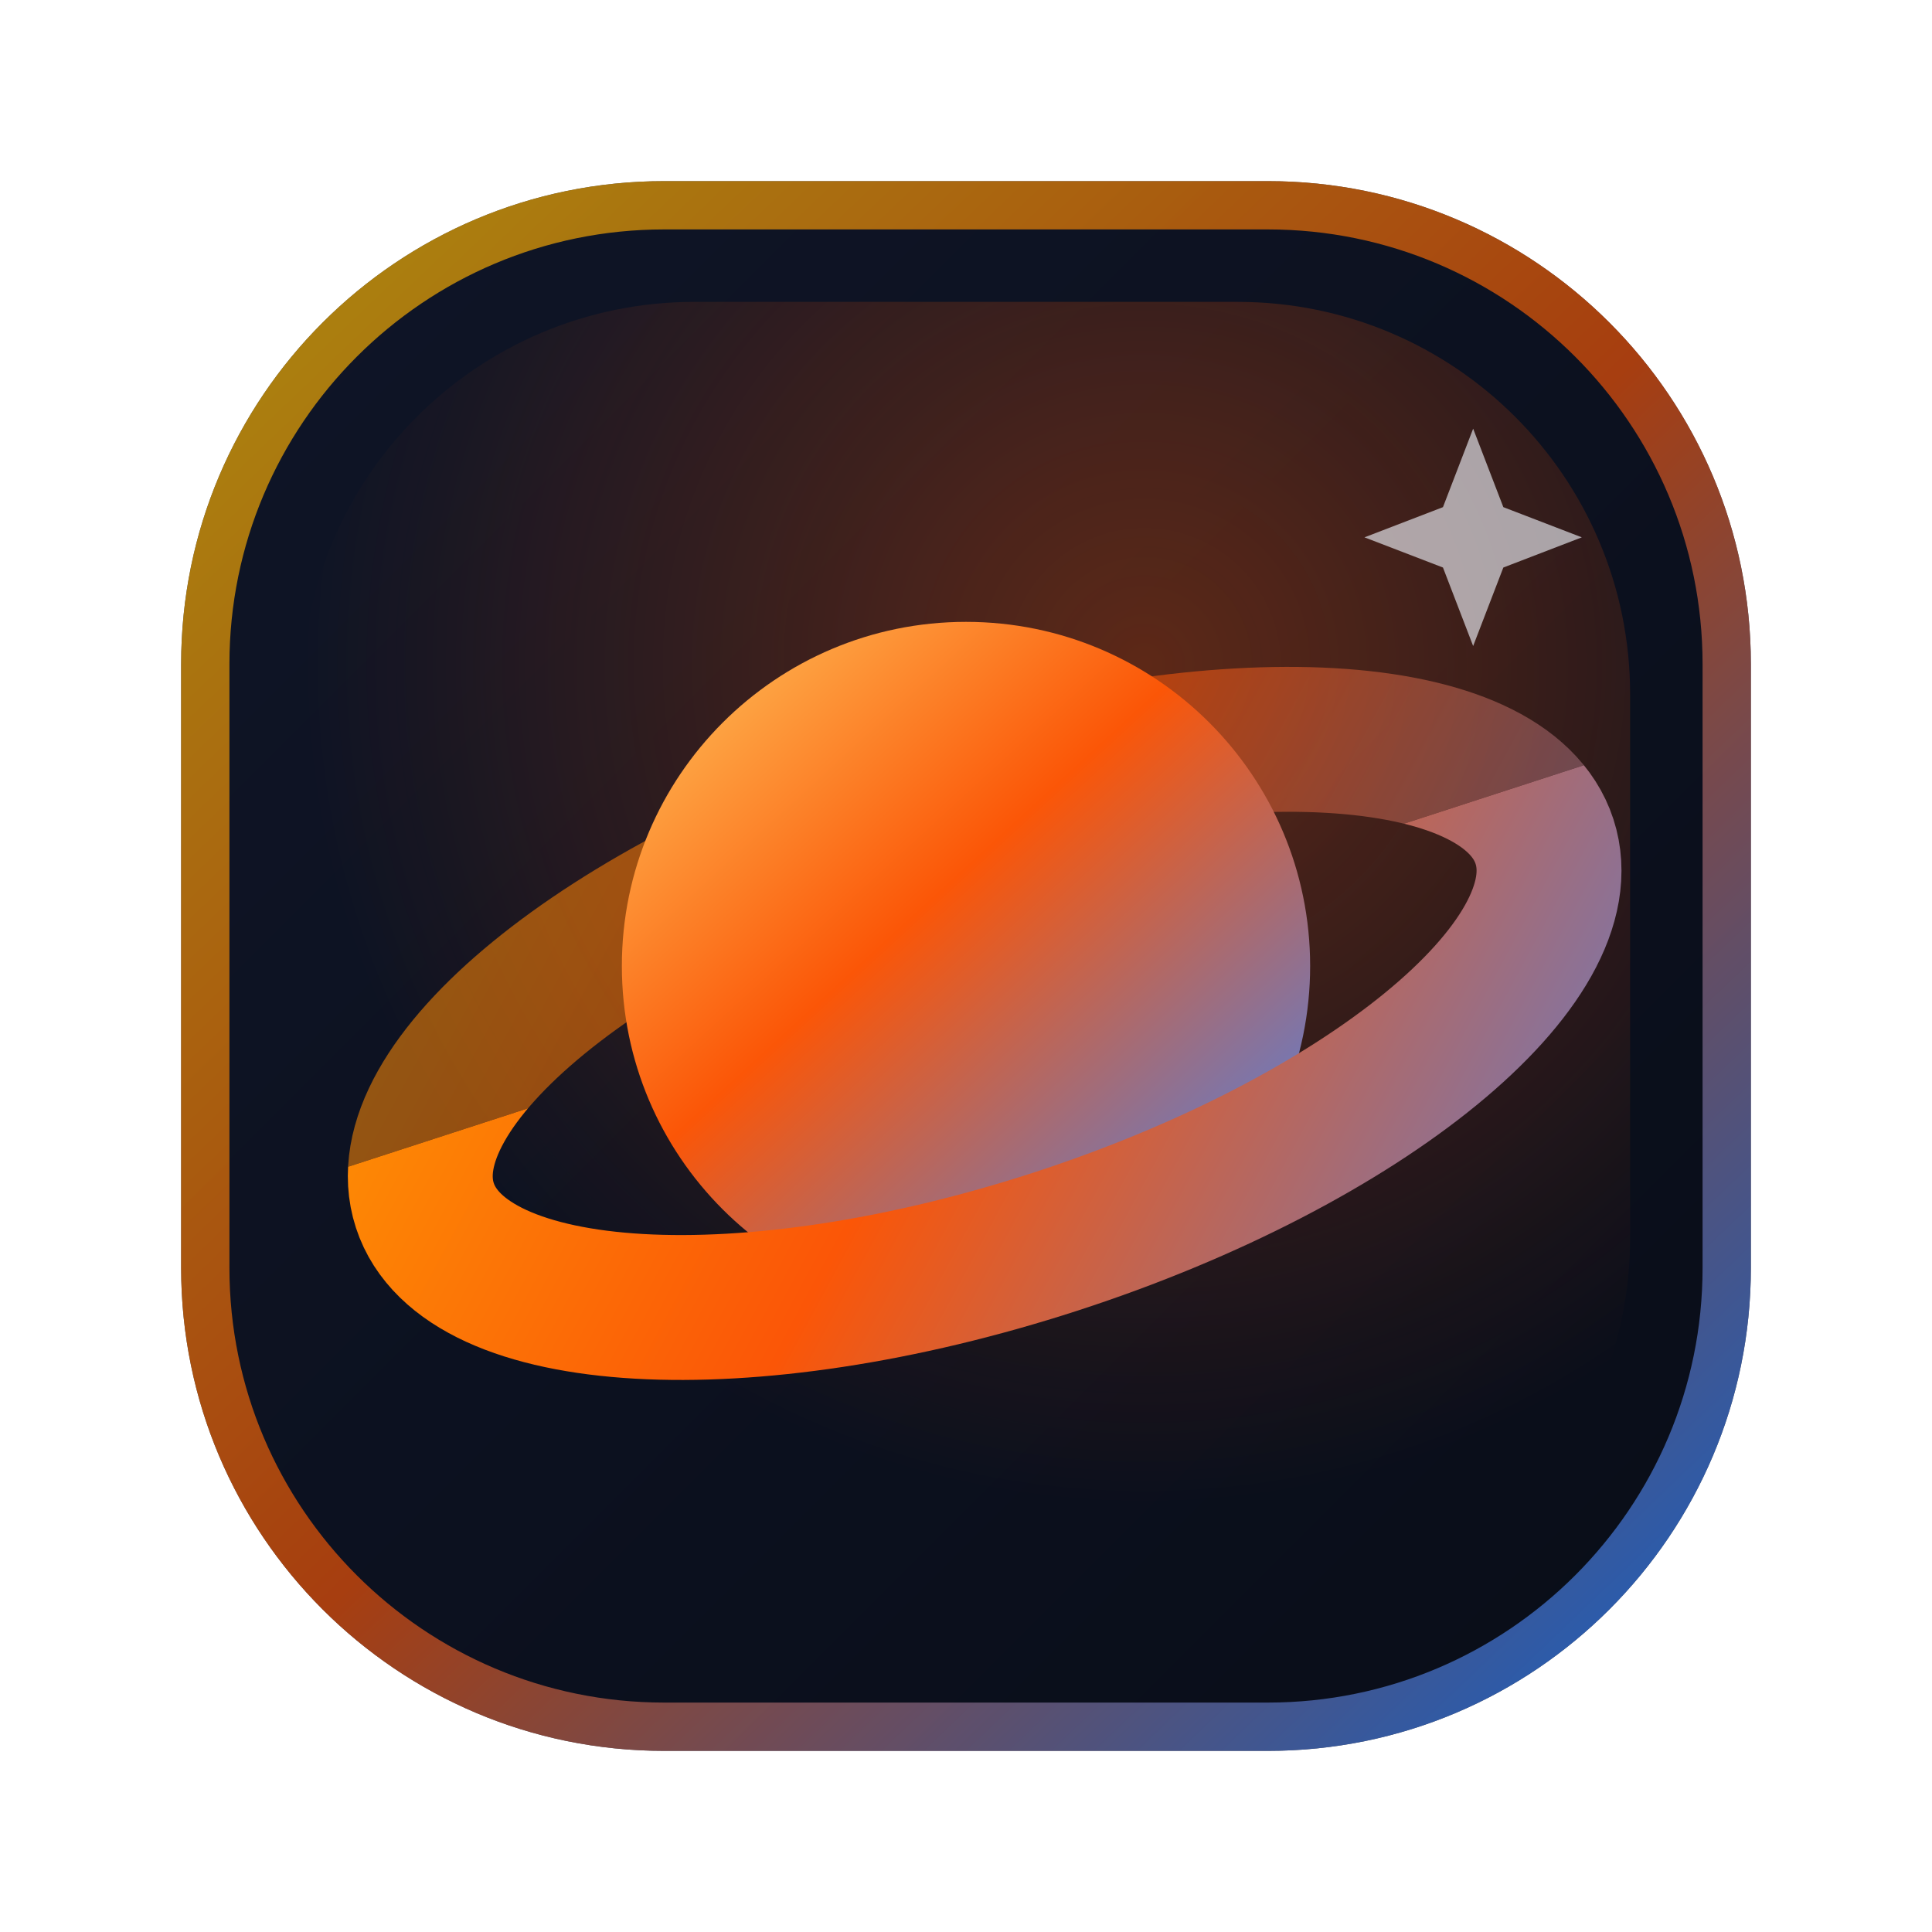
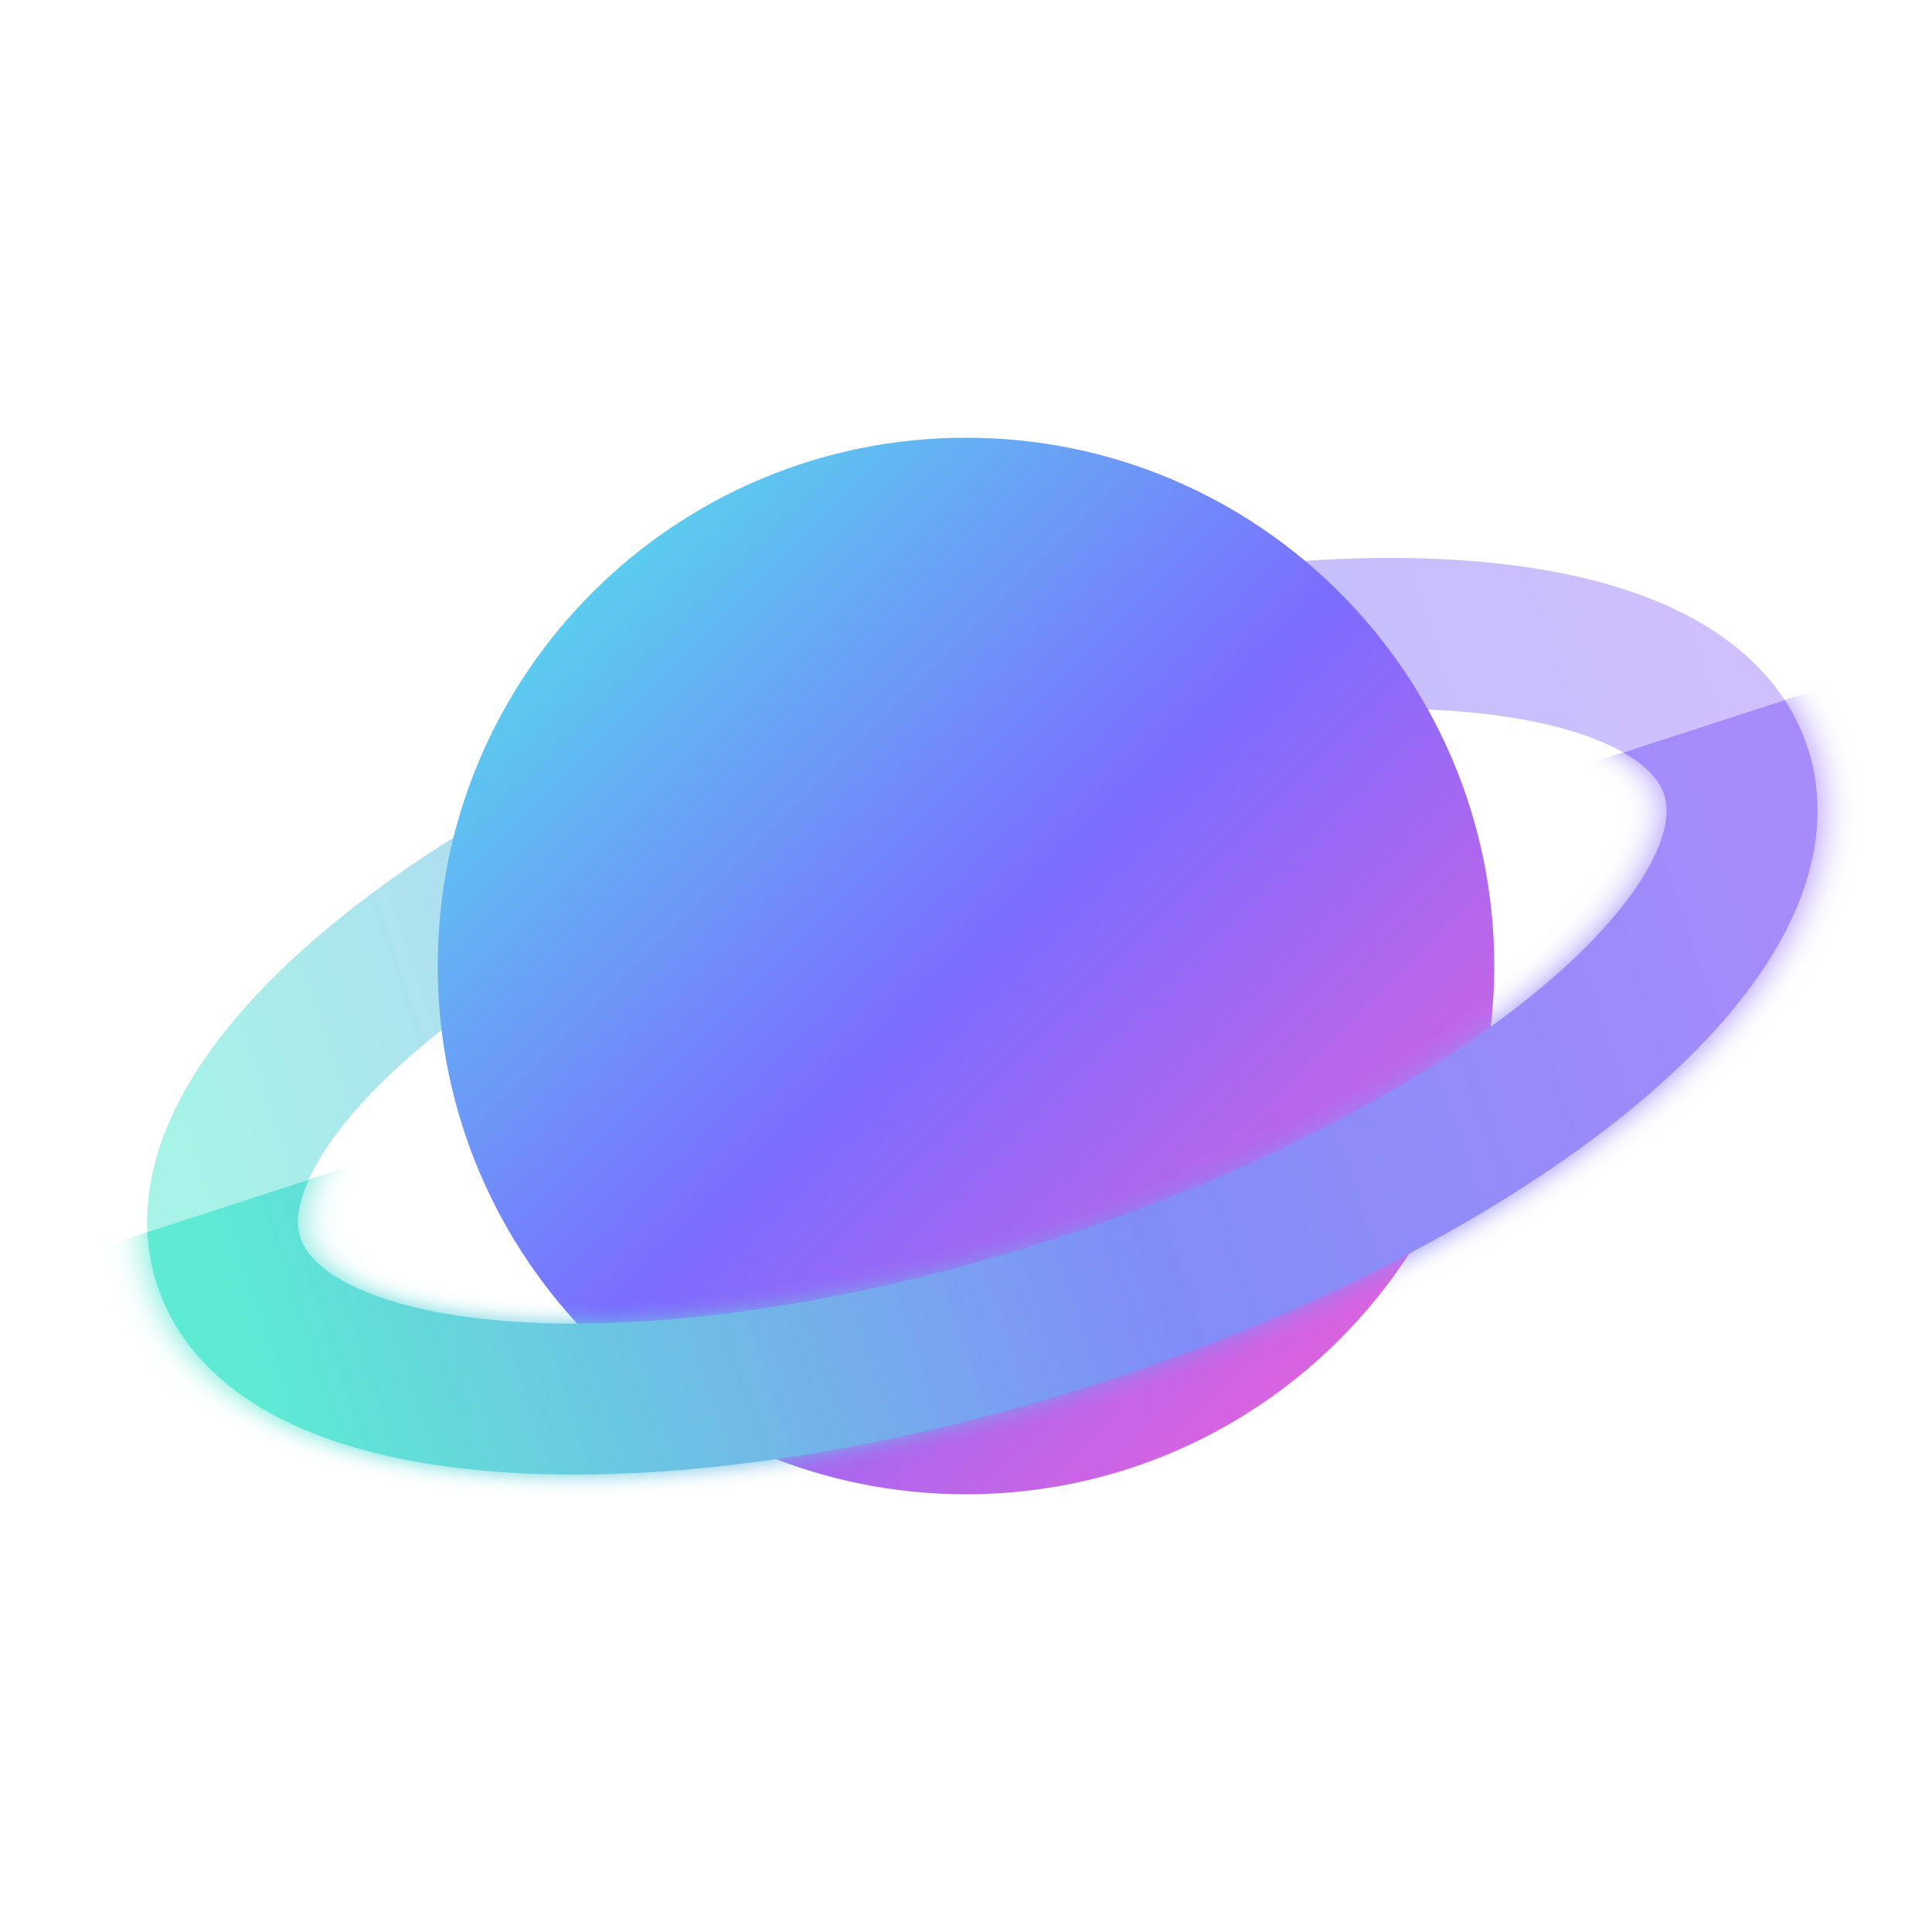
- <svg xmlns="http://www.w3.org/2000/svg" viewBox="0 0 64 64" fill="none">
+ <svg xmlns="http://www.w3.org/2000/svg" width="512" height="512" viewBox="0 0 512 512">
  <defs>
-     <linearGradient id="bg" x1="8" y1="8" x2="56" y2="56" gradientUnits="userSpaceOnUse">
-       <stop stop-color="#0F1527" />
-       <stop offset="1" stop-color="#090D18" />
+     <linearGradient id="ring" x1="0" y1="0" x2="1" y2="0">
+       <stop offset="0%" stop-color="#5eead4" />
+       <stop offset="55%" stop-color="#818cf8" />
+       <stop offset="100%" stop-color="#a78bfa" />
    </linearGradient>
-     <linearGradient id="brand" x1="12" y1="10" x2="54" y2="54" gradientUnits="userSpaceOnUse">
-       <stop stop-color="#FFB703" />
-       <stop offset="0.5" stop-color="#FB5607" />
-       <stop offset="1" stop-color="#3A86FF" />
+     <linearGradient id="planet" x1="0" y1="0" x2="1" y2="1">
+       <stop offset="0%" stop-color="#4ef3e8" />
+       <stop offset="50%" stop-color="#7b6cff" />
+       <stop offset="100%" stop-color="#ff5fd2" />
    </linearGradient>
-     <linearGradient id="planet" x1="21" y1="19" x2="43" y2="43" gradientUnits="userSpaceOnUse">
-       <stop stop-color="#FFD166" />
-       <stop offset="0.45" stop-color="#FB5607" />
-       <stop offset="1" stop-color="#3A86FF" />
-     </linearGradient>
-     <radialGradient id="glow" cx="0" cy="0" r="1" gradientUnits="userSpaceOnUse" gradientTransform="translate(38 22) rotate(132) scale(28)">
-       <stop stop-color="#FB5607" stop-opacity="0.34" />
-       <stop offset="1" stop-color="#FB5607" stop-opacity="0" />
-     </radialGradient>
-     <clipPath id="ring-top">
-       <rect x="0" y="0" width="64" height="32" />
+     <clipPath id="clipTop" clipPathUnits="userSpaceOnUse">
+       <rect x="0" y="0" width="512" height="256" />
    </clipPath>
-     <clipPath id="ring-bottom">
-       <rect x="0" y="32" width="64" height="32" />
+     <clipPath id="clipBottom" clipPathUnits="userSpaceOnUse">
+       <rect x="0" y="256" width="512" height="256" />
    </clipPath>
+     <filter id="ringGlow" x="-40%" y="-40%" width="180%" height="180%">
+       <feGaussianBlur stdDeviation="4" result="b" />
+       <feMerge>
+         <feMergeNode in="b" />
+         <feMergeNode in="SourceGraphic" />
+       </feMerge>
+     </filter>
  </defs>
-   <rect x="6" y="6" width="52" height="52" rx="16" fill="url(#bg)" />
-   <rect x="6.8" y="6.8" width="50.4" height="50.4" rx="15.2" stroke="url(#brand)" stroke-opacity="0.65" stroke-width="1.6" />
-   <rect x="10" y="10" width="44" height="44" rx="13" fill="url(#glow)" />
-   <g transform="rotate(-18 32 32)" clip-path="url(#ring-top)" opacity="0.56">
-     <ellipse cx="32" cy="34" rx="19.5" ry="7.6" stroke="url(#brand)" stroke-width="4.8" stroke-linecap="round" />
+   <g transform="rotate(-18 256 256)" clip-path="url(#clipTop)" opacity="0.55">
+     <ellipse cx="256" cy="270" rx="210" ry="82" fill="none" stroke="url(#ring)" stroke-width="40" stroke-linecap="round" />
  </g>
-   <circle cx="32" cy="32" r="11.4" fill="url(#planet)" />
-   <g transform="rotate(-18 32 32)" clip-path="url(#ring-bottom)">
-     <ellipse cx="32" cy="34" rx="19.5" ry="7.6" stroke="url(#brand)" stroke-width="4.8" stroke-linecap="round" />
+   <circle cx="256" cy="256" r="140" fill="url(#planet)" />
+   <g transform="rotate(-18 256 256)" clip-path="url(#clipBottom)">
+     <ellipse cx="256" cy="270" rx="210" ry="82" fill="none" stroke="url(#ring)" stroke-width="40" stroke-linecap="round" filter="url(#ringGlow)" />
  </g>
-   <path d="M48.8 14.2L49.8 16.8L52.4 17.8L49.8 18.8L48.8 21.4L47.8 18.8L45.2 17.8L47.8 16.8L48.8 14.2Z" fill="#F3F7FF" opacity="0.62" />
</svg>
